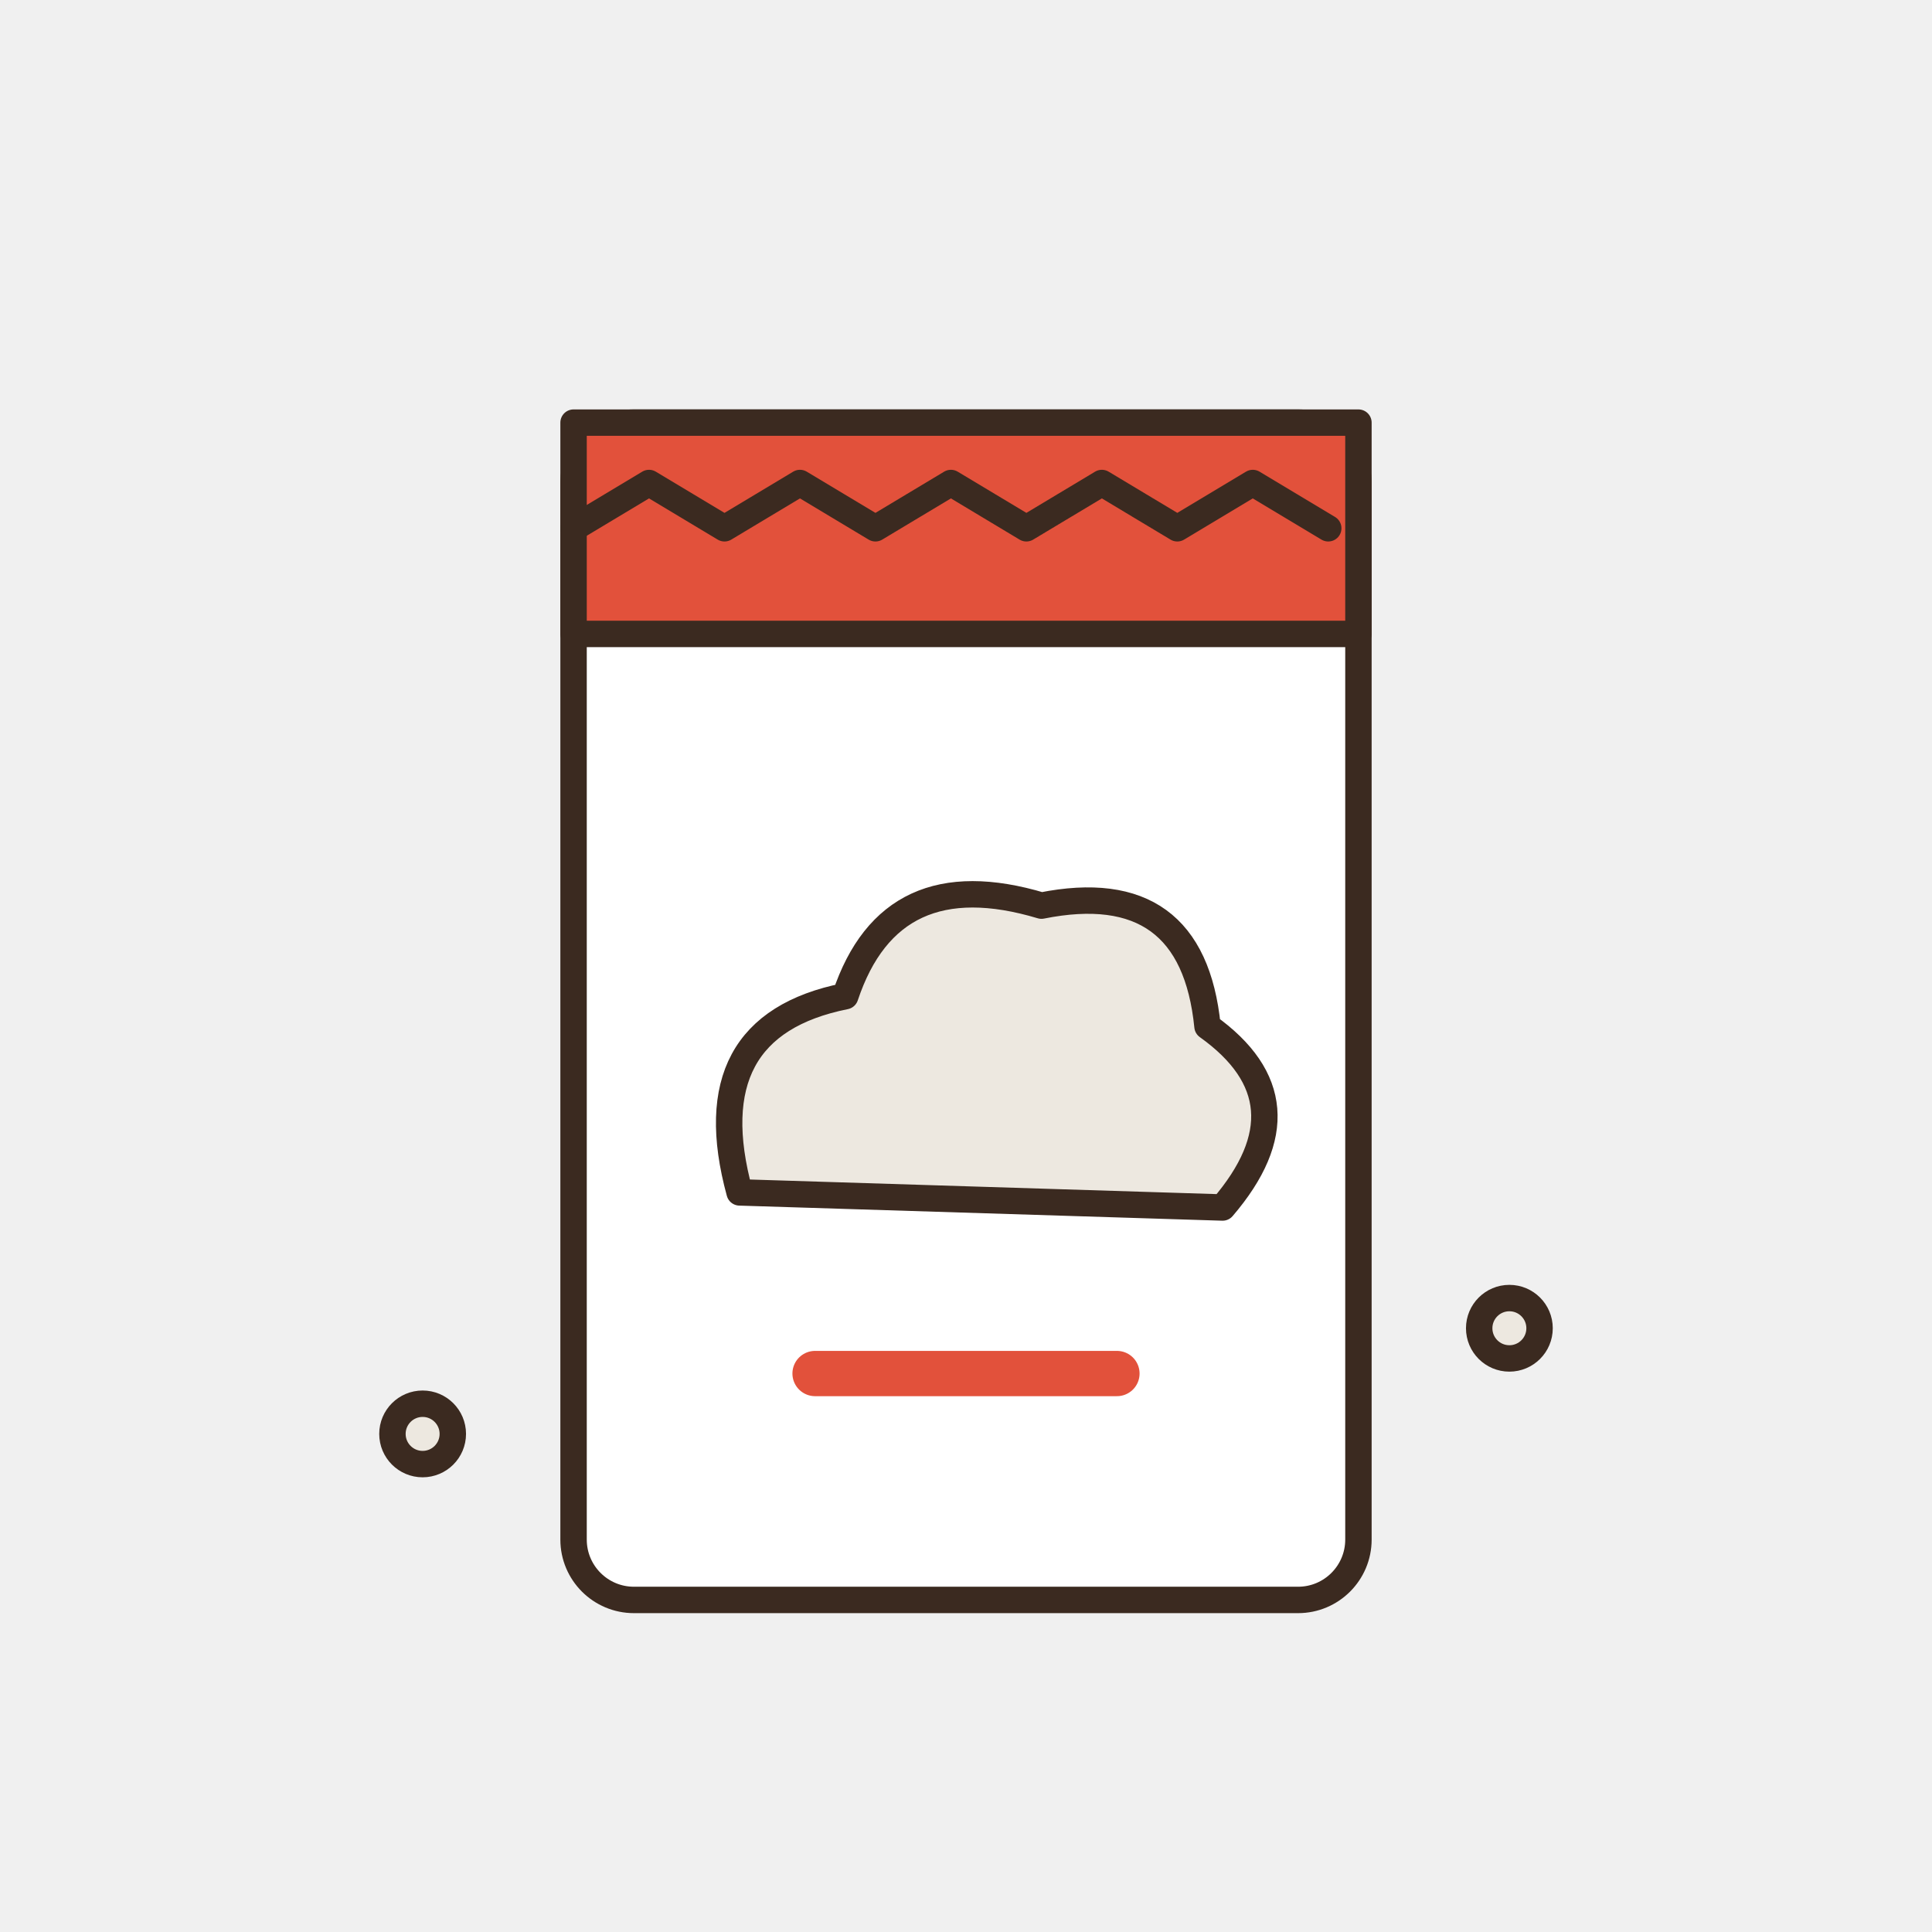
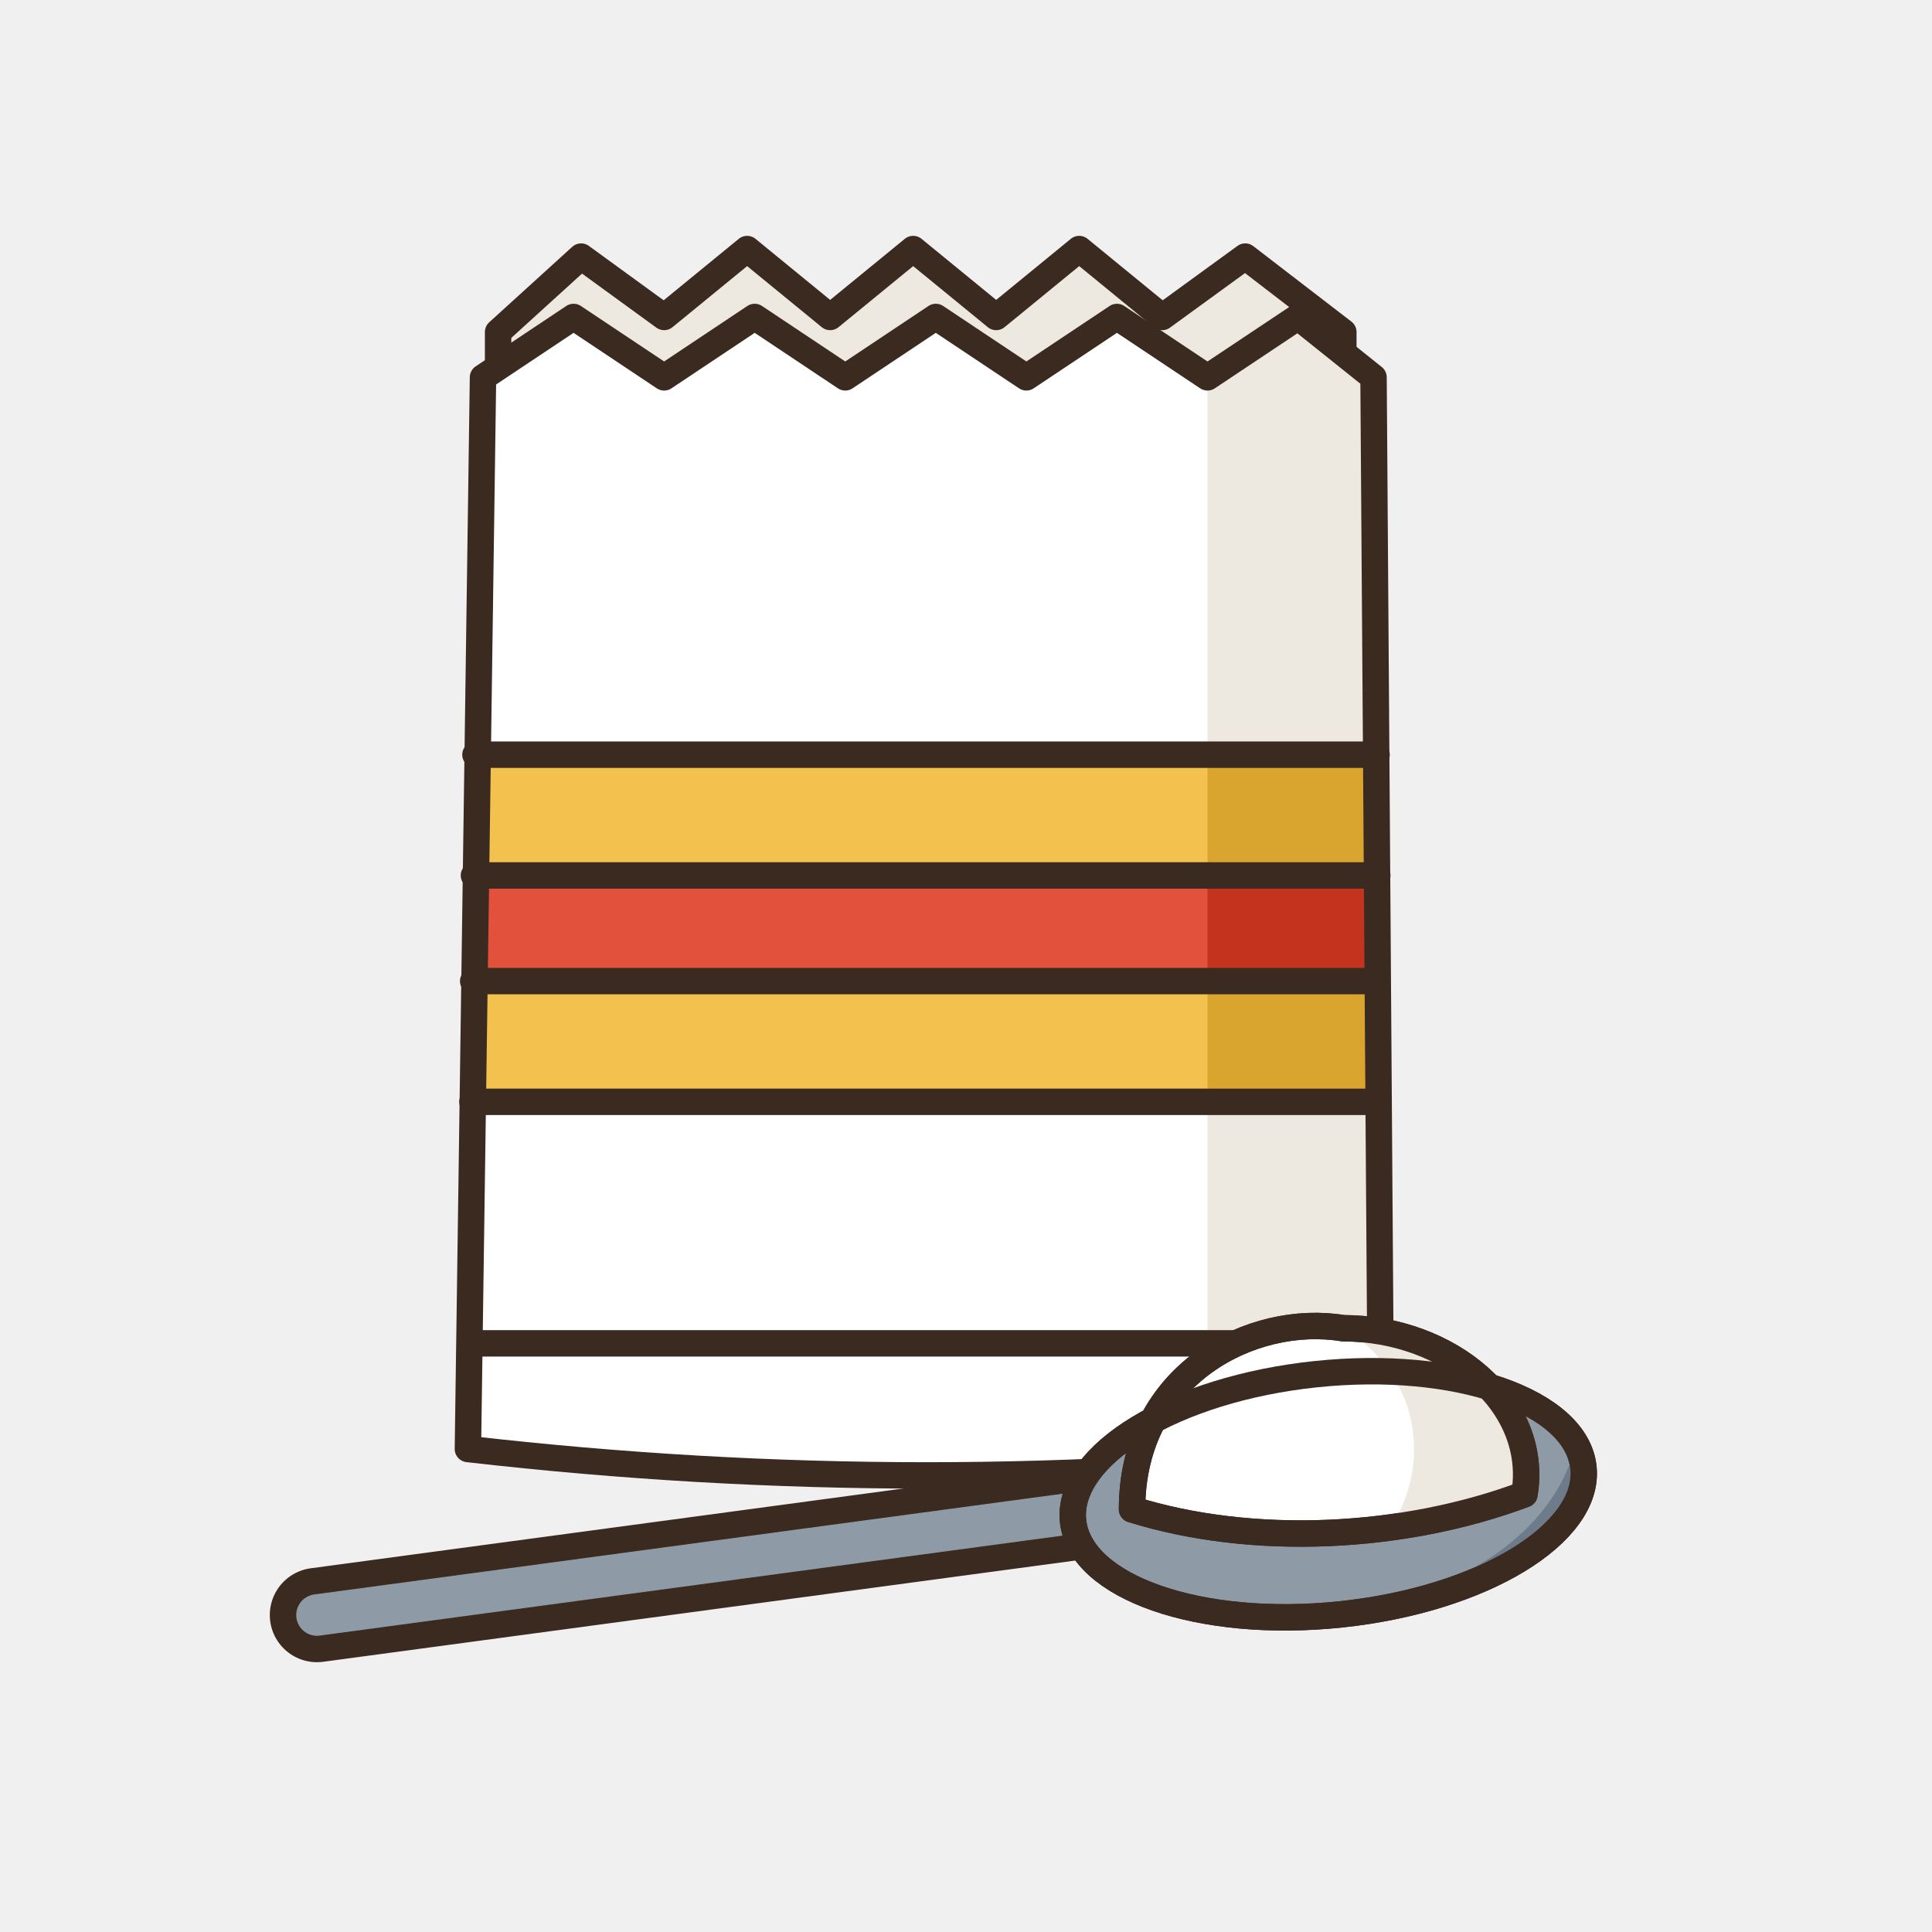
<svg xmlns="http://www.w3.org/2000/svg" viewBox="0 0 256 256">
  <g stroke="#3B2A20" stroke-width="3.5" stroke-linecap="round" stroke-linejoin="round">
-     <rect x="76" y="56" width="104" height="156" rx="8" fill="#FFFFFF" />
-     <path d="M76 56 L180 56 L180 84 L76 84 Z" fill="#E2513B" />
-     <path d="M76 70 L86 64 L96 70 L106 64 L116 70 L126 64 L136 70 L146 64 L156 70 L166 64 L176 70" fill="none" />
-     <path d="M98 158 Q92 136 112 132 Q118 114 138 120 Q158 116 160 136 Q174 146 162 160 Z" fill="#EDE8E0" />
-     <path d="M108 182 L148 182" fill="none" stroke="#E2513B" stroke-width="6" />
-     <circle cx="56" cy="190" r="4" fill="#EDE8E0" />
-     <circle cx="200" cy="176" r="4" fill="#EDE8E0" />
+     <g id="sachet">
+       <path fill="#EDE8E0" d="M66 44 L77 34 L88 42 L99 33 L110 42 L121 33 L132 42 L143 33 L154 42 L165 34 L178 44 L178 60 L66 60 Z" />
+       <path fill="#FFFFFF" stroke="none" d="M64 50 L76 42 L88 50 L100 42 L112 50 L124 42 L136 50 L148 42 L160 50 L172 42 L182 50 L183 192 Q123 199 62 192 Z" />
+       <path fill="#EDE8E0" stroke="none" d="M160 50 L172 42 L182 50 L183 192 Q172 193.5 160 194.5 Z" />
+       <path fill="#F2C14E" stroke="none" d="M63 100 L182.4 100 L182.6 146 L62.6 146 Z" />
+       <path fill="#D9A52E" stroke="none" d="M160 100 L182.4 100 L182.6 146 L160 146 Z" />
+       <path fill="#E2513B" stroke="none" d="M62.8 116 L182.5 116 L182.5 130 L62.7 130 Z" />
+       <path fill="#C3331D" stroke="none" d="M160 116 L182.5 116 L182.5 130 L160 130 Z" />
+       <path fill="none" d="M63 100 L182.4 100 M62.6 146 L182.6 146 M62.8 116 L182.5 116 M62.7 130 L182.5 130 M62.4 178 L182.8 178" />
+       <path fill="none" d="M64 50 L76 42 L88 50 L100 42 L112 50 L124 42 L136 50 L148 42 L160 50 L172 42 L182 50 L183 192 Q123 199 62 192 Z" />
+     </g>
+     <g id="spoon">
+       <line x1="146" y1="200" x2="42" y2="214" stroke-width="12.5" />
+       <line x1="146" y1="200" x2="42" y2="214" stroke="#8E9AA6" stroke-width="5.5" />
+       <ellipse cx="176" cy="198" rx="34" ry="16" transform="rotate(-6 176 198)" fill="#8E9AA6" />
+       <path fill="#6D7B8A" stroke="none" d="M208 194 A34 16 0 0 1 180 213.7 C194 210 204 204 208 194 Z" />
+       <path fill="#FFFFFF" d="M150 200 C150 182 166 174 178 176 C192 176 204 186 202 198 C186 204 166 205 150 200 Z" />
+       <path fill="#EDE8E0" stroke="none" d="M178 176 C192 176 204 186 202 198 C196 200.4 190 201.9 184 202.8 C190 194 188 182 178 176 Z" />
+       <path fill="none" d="M150 200 C150 182 166 174 178 176 C192 176 204 186 202 198 C186 204 166 205 150 200 Z" />
+       <ellipse cx="176" cy="198" rx="34" ry="16" transform="rotate(-6 176 198)" fill="none" />
+     </g>
  </g>
</svg>
